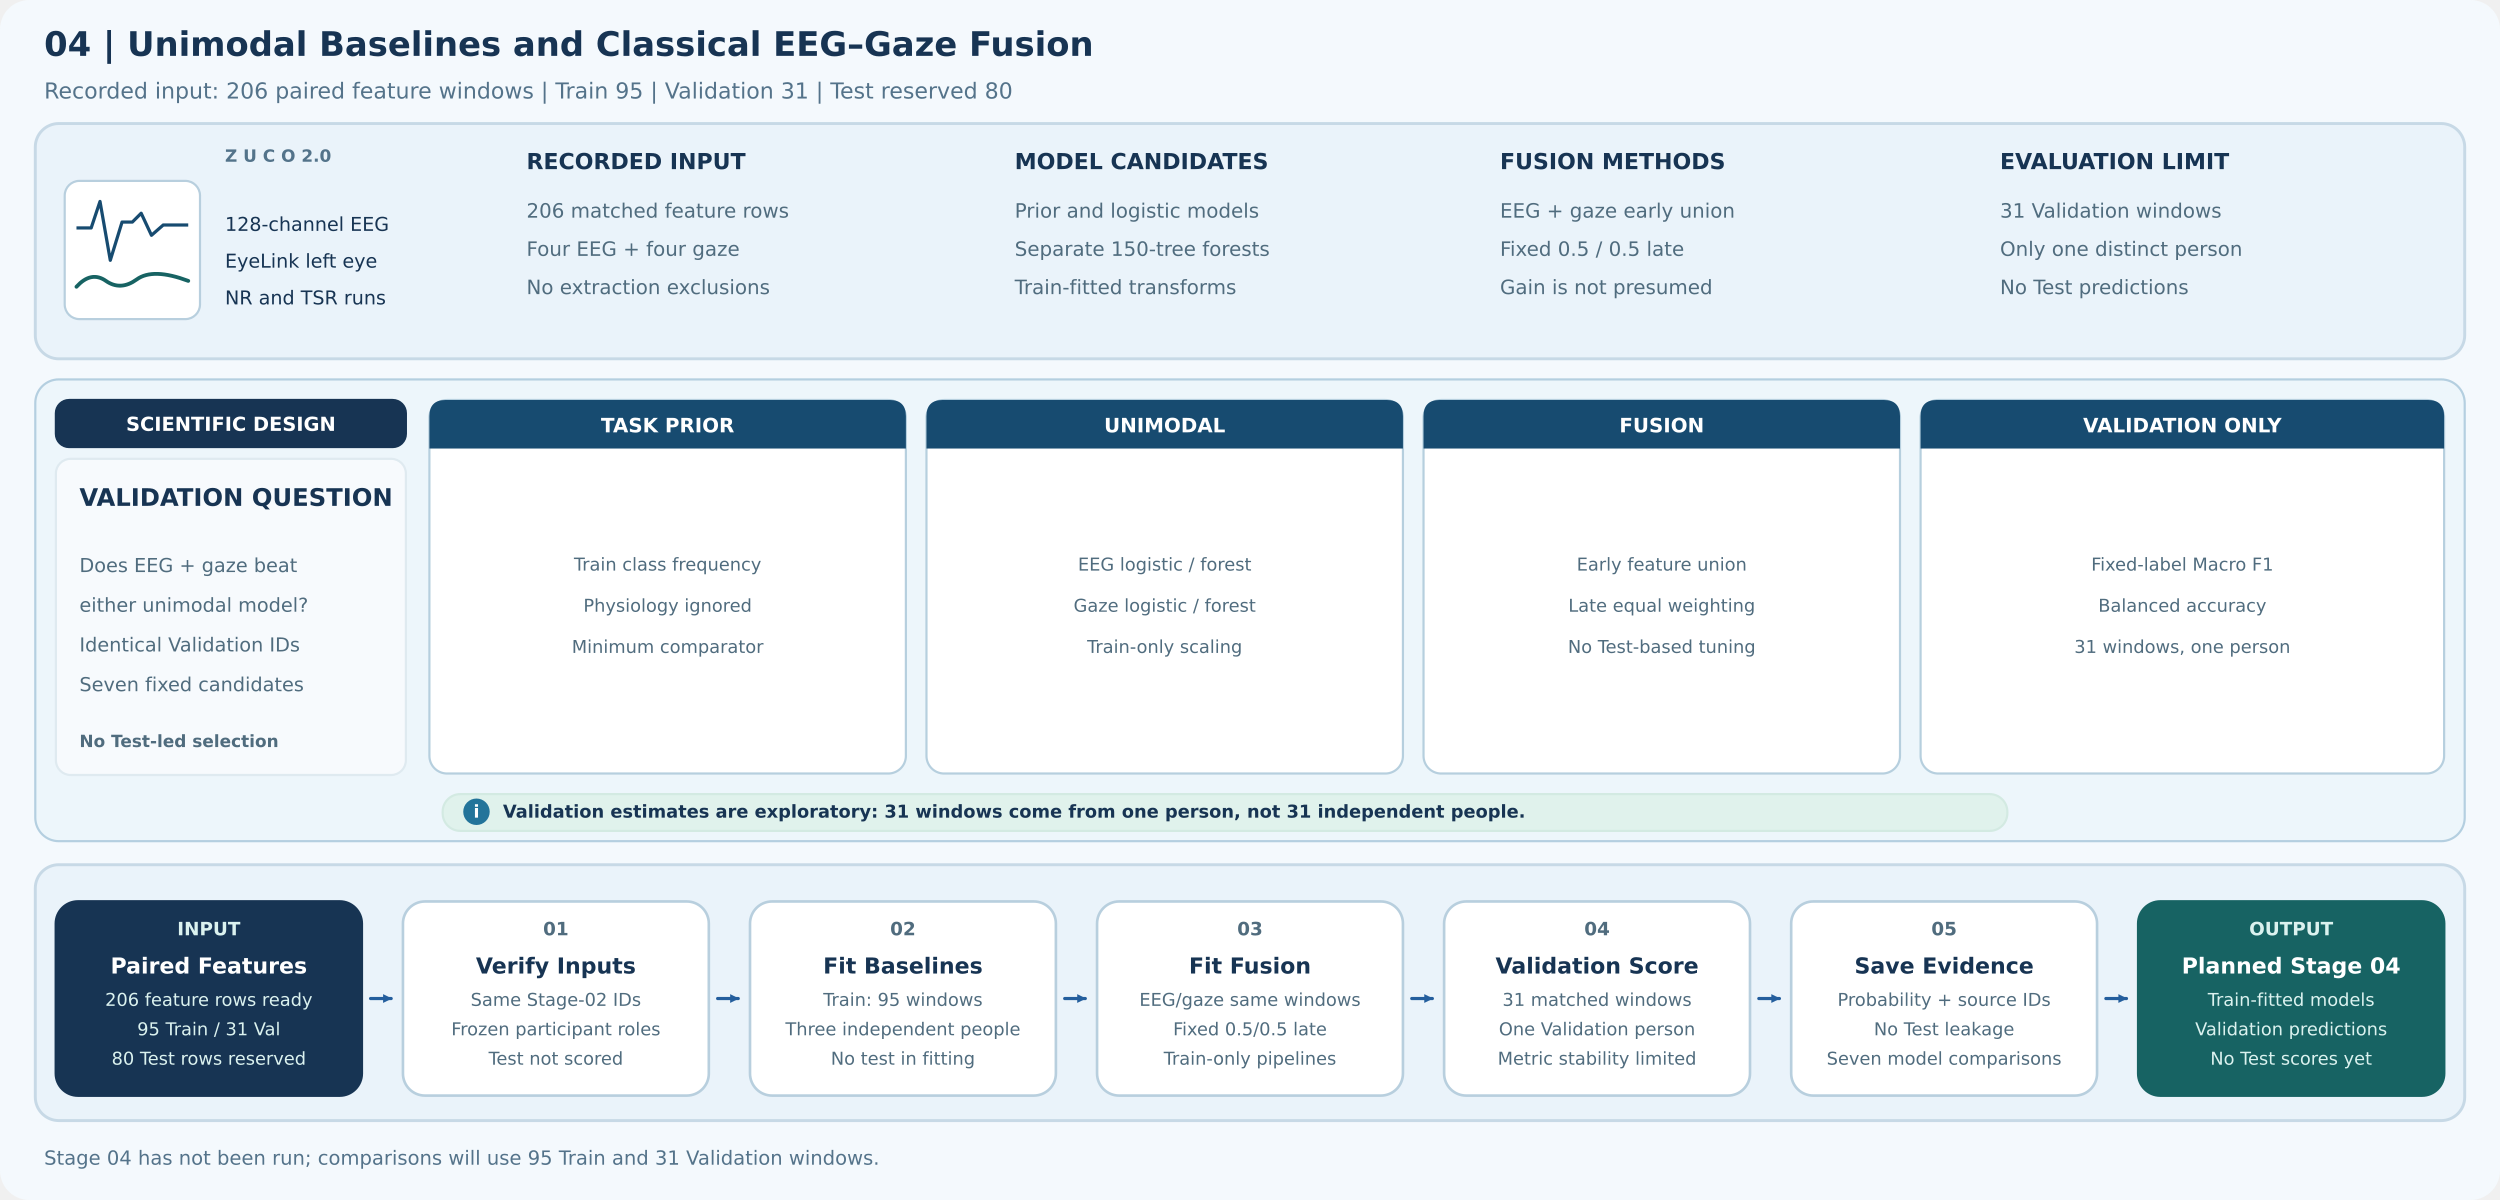
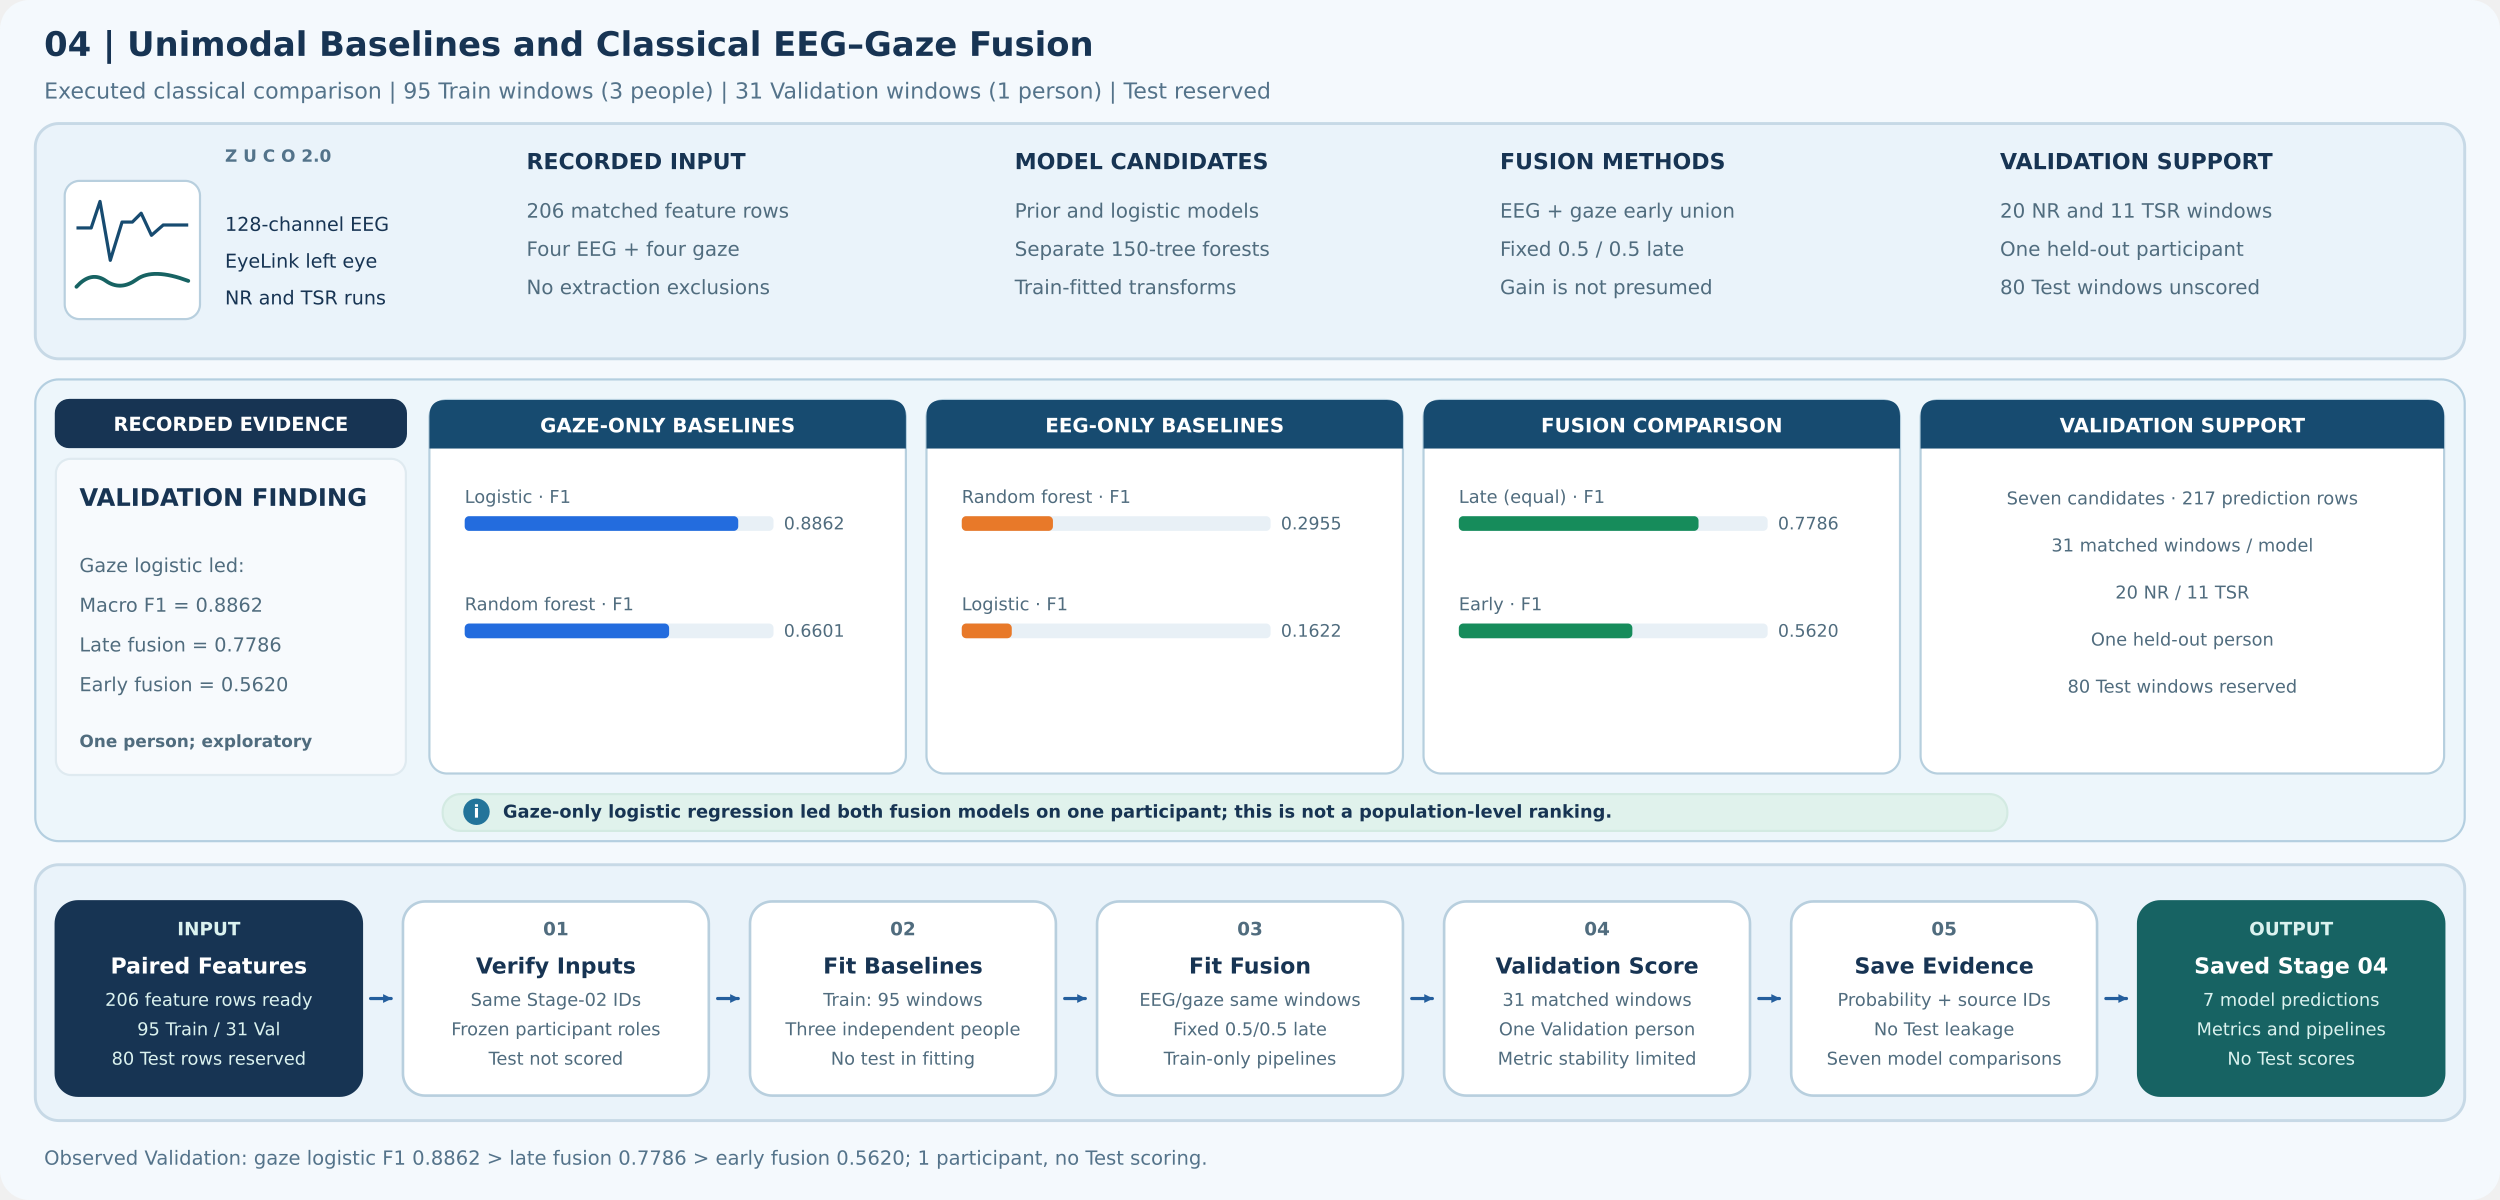
<svg xmlns="http://www.w3.org/2000/svg" width="1700" height="816" viewBox="0 0 1700 816" role="img" aria-labelledby="title desc">
  <defs>
    <marker id="arr" markerUnits="userSpaceOnUse" markerWidth="6" markerHeight="6" refX="5.5" refY="3" orient="auto">
      <path d="M0 0 L6 3 L0 6 Z" fill="#245E9D" />
    </marker>
    <style>text { font-family: DejaVu Sans, Arial, sans-serif; font-weight: 400; }
.figure-title { font-size:23px; font-weight:700; fill:#173453; }
.subtitle { font-size:15px; fill:#54738A; }
.source-heading { font-size:11.5px; font-weight:700; fill:#53738A; }
.source-label { font-size:13px; fill:#173453; }
.context-heading { font-size:15px; font-weight:700; fill:#173453; }
.context-body { font-size:13.5px; fill:#506C7E; }
.section-label { font-size:13.2px; font-weight:700; fill:#FFFFFF; }
.focus-heading { font-size:16.5px; font-weight:700; fill:#173453; }
.focus-body { font-size:13.1px; fill:#506C7E; }
.qualification { font-size:11.5px; font-weight:700; fill:#506C7E; }
.card-heading { font-size:13.5px; font-weight:700; fill:#FFFFFF; }
.card-body { font-size:12.1px; fill:#506C7E; }
.chart-label { font-size:11.8px; fill:#506C7E; }
.scientific-note { font-size:12.1px; font-weight:700; fill:#173453; }
.workflow-id { font-size:12.5px; font-weight:700; fill:#506C7E; }
.workflow-heading { font-size:15px; font-weight:700; fill:#173453; }
.workflow-body { font-size:12.1px; fill:#506C7E; }
.terminal-id { font-size:12.5px; font-weight:700; fill:#DBF2EF; }
.terminal-heading { font-size:15px; font-weight:700; fill:#FFFFFF; }
.terminal-body { font-size:12.1px; fill:#DBF2EF; }
.footer { font-size:13.3px; fill:#54738A; }
.info-mark { font-size:12px; font-weight:700; fill:#FFFFFF; }</style>
  </defs>
  <rect id="canvas" x="0" y="0" width="1700" height="816" rx="20" fill="#F4F9FD" />
  <g id="band-0-header">
    <text id="text-001" x="30" y="38" class="figure-title" data-container="canvas">04 | Unimodal Baselines and Classical EEG–Gaze Fusion</text>
-     <text id="text-002" x="30" y="67" class="subtitle" data-container="canvas">Recorded input: 206 paired feature windows | Train 95 | Validation 31 | Test reserved 80</text>
+     <text id="text-002" x="30" y="67" class="subtitle" data-container="canvas">Executed classical comparison | 95 Train windows (3 people) | 31 Validation windows (1 person) | Test reserved</text>
  </g>
  <g id="band-1-context">
    <rect id="context-container" x="24" y="84" width="1652" height="160" rx="16" fill="#EAF3FA" stroke="#C7D9E6" stroke-width="2" />
    <g id="source-schematic" data-slot="replace-for-actual-data-source">
      <g id="paired-signal-icon">
        <rect x="44" y="123" width="92" height="94" rx="10" fill="#FFFFFF" stroke="#B8CFDE" stroke-width="1.5" />
        <path d="M52 155 L62 155 L68 137 L75 177 L83 151 L90 151 L96 145 L103 160 L111 153 L128 153" fill="none" stroke="#174B70" stroke-width="2.2" stroke-linejoin="round" />
        <path d="M52 195 Q62 184 72 191 T93 190 T128 191" fill="none" stroke="#176363" stroke-width="2.6" stroke-linecap="round" />
      </g>
      <text id="text-003" x="153" y="110" class="source-heading" data-container="context-container">Z U C O   2.0</text>
      <text id="text-004" x="153" y="157" class="source-label" data-container="context-container">128-channel EEG</text>
      <text id="text-005" x="153" y="182" class="source-label" data-container="context-container">EyeLink left eye</text>
      <text id="text-006" x="153" y="207" class="source-label" data-container="context-container">NR and TSR runs</text>
    </g>
    <g id="context-module-1">
      <text id="text-007" x="358" y="115" class="context-heading" data-container="context-container">RECORDED INPUT</text>
      <text id="text-008" x="358" y="148" class="context-body" data-container="context-container">206 matched feature rows</text>
      <text id="text-009" x="358" y="174" class="context-body" data-container="context-container">Four EEG + four gaze</text>
      <text id="text-010" x="358" y="200" class="context-body" data-container="context-container">No extraction exclusions</text>
    </g>
    <g id="context-module-2">
      <text id="text-011" x="690" y="115" class="context-heading" data-container="context-container">MODEL CANDIDATES</text>
      <text id="text-012" x="690" y="148" class="context-body" data-container="context-container">Prior and logistic models</text>
      <text id="text-013" x="690" y="174" class="context-body" data-container="context-container">Separate 150-tree forests</text>
      <text id="text-014" x="690" y="200" class="context-body" data-container="context-container">Train-fitted transforms</text>
    </g>
    <g id="context-module-3">
      <text id="text-015" x="1020" y="115" class="context-heading" data-container="context-container">FUSION METHODS</text>
      <text id="text-016" x="1020" y="148" class="context-body" data-container="context-container">EEG + gaze early union</text>
      <text id="text-017" x="1020" y="174" class="context-body" data-container="context-container">Fixed 0.5 / 0.5 late</text>
      <text id="text-018" x="1020" y="200" class="context-body" data-container="context-container">Gain is not presumed</text>
    </g>
    <g id="context-module-4">
-       <text id="text-019" x="1360" y="115" class="context-heading" data-container="context-container">EVALUATION LIMIT</text>
-       <text id="text-020" x="1360" y="148" class="context-body" data-container="context-container">31 Validation windows</text>
-       <text id="text-021" x="1360" y="174" class="context-body" data-container="context-container">Only one distinct person</text>
-       <text id="text-022" x="1360" y="200" class="context-body" data-container="context-container">No Test predictions</text>
+       <text id="text-019" x="1360" y="115" class="context-heading" data-container="context-container">VALIDATION SUPPORT</text>
+       <text id="text-020" x="1360" y="148" class="context-body" data-container="context-container">20 NR and 11 TSR windows</text>
+       <text id="text-021" x="1360" y="174" class="context-body" data-container="context-container">One held-out participant</text>
+       <text id="text-022" x="1360" y="200" class="context-body" data-container="context-container">80 Test windows unscored</text>
    </g>
  </g>
  <g id="band-2-analysis">
    <rect id="analysis-container" x="24" y="258" width="1652" height="314" rx="16" fill="#EDF6FB" stroke="#B4CFE0" stroke-width="1.5" />
    <g id="analysis-focus">
      <rect id="section-label-box" x="38" y="272" width="238" height="32" rx="9" fill="#173453" stroke="#173453" stroke-width="1.5" />
-       <text id="text-023" x="157" y="293" class="section-label" text-anchor="middle" data-container="section-label-box">SCIENTIFIC DESIGN</text>
+       <text id="text-023" x="157" y="293" class="section-label" text-anchor="middle" data-container="section-label-box">RECORDED EVIDENCE</text>
      <rect id="focus-card" x="38" y="312" width="238" height="215" rx="10" fill="#F7FAFD" stroke="#DFEAF0" stroke-width="1.5" />
-       <text id="text-024" x="54" y="344" class="focus-heading" data-container="focus-card">VALIDATION QUESTION</text>
-       <text id="text-025" x="54" y="389" class="focus-body" data-container="focus-card">Does EEG + gaze beat</text>
-       <text id="text-026" x="54" y="416" class="focus-body" data-container="focus-card">either unimodal model?</text>
-       <text id="text-027" x="54" y="443" class="focus-body" data-container="focus-card">Identical Validation IDs</text>
-       <text id="text-028" x="54" y="470" class="focus-body" data-container="focus-card">Seven fixed candidates</text>
-       <text id="text-029" x="54" y="508" class="qualification" data-container="focus-card">No Test-led selection</text>
+       <text id="text-024" x="54" y="344" class="focus-heading" data-container="focus-card">VALIDATION FINDING</text>
+       <text id="text-025" x="54" y="389" class="focus-body" data-container="focus-card">Gaze logistic led:</text>
+       <text id="text-026" x="54" y="416" class="focus-body" data-container="focus-card">Macro F1 = 0.8862</text>
+       <text id="text-027" x="54" y="443" class="focus-body" data-container="focus-card">Late fusion = 0.7786</text>
+       <text id="text-028" x="54" y="470" class="focus-body" data-container="focus-card">Early fusion = 0.5620</text>
+       <text id="text-029" x="54" y="508" class="qualification" data-container="focus-card">One person; exploratory</text>
    </g>
    <g id="evidence-panel-1">
      <rect id="evidence-card-1" x="292" y="272" width="324" height="254" rx="12" fill="#FFFFFF" stroke="#B6CFDE" stroke-width="1.5" />
      <path id="evidence-header-1" d="M303 272 H605 Q616 272 616 283 V305 H292 V283 Q292 272 303 272 Z" fill="#174B70" />
-       <text id="text-030" x="454.0" y="294" class="card-heading" text-anchor="middle" data-container="evidence-card-1">TASK PRIOR</text>
+       <text id="text-030" x="454.0" y="294" class="card-heading" text-anchor="middle" data-container="evidence-card-1">GAZE-ONLY BASELINES</text>
      <g id="evidence-content-1" data-slot="scientific-content">
-         <text id="text-031" x="454.0" y="388" class="card-body" text-anchor="middle" data-container="evidence-card-1">Train class frequency</text>
-         <text id="text-032" x="454.0" y="416" class="card-body" text-anchor="middle" data-container="evidence-card-1">Physiology ignored</text>
-         <text id="text-033" x="454.0" y="444" class="card-body" text-anchor="middle" data-container="evidence-card-1">Minimum comparator</text>
+         <text x="316" y="342" class="card-body">Logistic · F1</text>
+         <rect x="316" y="351" width="210" height="10" rx="3" fill="#E8F0F6" />
+         <rect x="316" y="351" width="186" height="10" rx="3" fill="#236CDE" />
+         <text x="533" y="360" class="chart-label">0.8862</text>
+         <text x="316" y="415" class="card-body">Random forest · F1</text>
+         <rect x="316" y="424" width="210" height="10" rx="3" fill="#E8F0F6" />
+         <rect x="316" y="424" width="139" height="10" rx="3" fill="#236CDE" />
+         <text x="533" y="433" class="chart-label">0.6601</text>
      </g>
    </g>
    <g id="evidence-panel-2">
      <rect id="evidence-card-2" x="630" y="272" width="324" height="254" rx="12" fill="#FFFFFF" stroke="#B6CFDE" stroke-width="1.5" />
      <path id="evidence-header-2" d="M641 272 H943 Q954 272 954 283 V305 H630 V283 Q630 272 641 272 Z" fill="#174B70" />
-       <text id="text-034" x="792.0" y="294" class="card-heading" text-anchor="middle" data-container="evidence-card-2">UNIMODAL</text>
+       <text id="text-034" x="792.0" y="294" class="card-heading" text-anchor="middle" data-container="evidence-card-2">EEG-ONLY BASELINES</text>
      <g id="evidence-content-2" data-slot="scientific-content">
-         <text id="text-035" x="792.0" y="388" class="card-body" text-anchor="middle" data-container="evidence-card-2">EEG logistic / forest</text>
-         <text id="text-036" x="792.0" y="416" class="card-body" text-anchor="middle" data-container="evidence-card-2">Gaze logistic / forest</text>
-         <text id="text-037" x="792.0" y="444" class="card-body" text-anchor="middle" data-container="evidence-card-2">Train-only scaling</text>
+         <text x="654" y="342" class="card-body">Random forest · F1</text>
+         <rect x="654" y="351" width="210" height="10" rx="3" fill="#E8F0F6" />
+         <rect x="654" y="351" width="62" height="10" rx="3" fill="#E87929" />
+         <text x="871" y="360" class="chart-label">0.2955</text>
+         <text x="654" y="415" class="card-body">Logistic · F1</text>
+         <rect x="654" y="424" width="210" height="10" rx="3" fill="#E8F0F6" />
+         <rect x="654" y="424" width="34" height="10" rx="3" fill="#E87929" />
+         <text x="871" y="433" class="chart-label">0.1622</text>
      </g>
    </g>
    <g id="evidence-panel-3">
      <rect id="evidence-card-3" x="968" y="272" width="324" height="254" rx="12" fill="#FFFFFF" stroke="#B6CFDE" stroke-width="1.5" />
      <path id="evidence-header-3" d="M979 272 H1281 Q1292 272 1292 283 V305 H968 V283 Q968 272 979 272 Z" fill="#174B70" />
-       <text id="text-038" x="1130.0" y="294" class="card-heading" text-anchor="middle" data-container="evidence-card-3">FUSION</text>
+       <text id="text-038" x="1130.0" y="294" class="card-heading" text-anchor="middle" data-container="evidence-card-3">FUSION COMPARISON</text>
      <g id="evidence-content-3" data-slot="scientific-content">
-         <text id="text-039" x="1130.0" y="388" class="card-body" text-anchor="middle" data-container="evidence-card-3">Early feature union</text>
-         <text id="text-040" x="1130.0" y="416" class="card-body" text-anchor="middle" data-container="evidence-card-3">Late equal weighting</text>
-         <text id="text-041" x="1130.0" y="444" class="card-body" text-anchor="middle" data-container="evidence-card-3">No Test-based tuning</text>
+         <text x="992" y="342" class="card-body">Late (equal) · F1</text>
+         <rect x="992" y="351" width="210" height="10" rx="3" fill="#E8F0F6" />
+         <rect x="992" y="351" width="163" height="10" rx="3" fill="#168C5B" />
+         <text x="1209" y="360" class="chart-label">0.7786</text>
+         <text x="992" y="415" class="card-body">Early · F1</text>
+         <rect x="992" y="424" width="210" height="10" rx="3" fill="#E8F0F6" />
+         <rect x="992" y="424" width="118" height="10" rx="3" fill="#168C5B" />
+         <text x="1209" y="433" class="chart-label">0.5620</text>
      </g>
    </g>
    <g id="evidence-panel-4">
      <rect id="evidence-card-4" x="1306" y="272" width="356" height="254" rx="12" fill="#FFFFFF" stroke="#B6CFDE" stroke-width="1.5" />
      <path id="evidence-header-4" d="M1317 272 H1651 Q1662 272 1662 283 V305 H1306 V283 Q1306 272 1317 272 Z" fill="#174B70" />
-       <text id="text-042" x="1484.0" y="294" class="card-heading" text-anchor="middle" data-container="evidence-card-4">VALIDATION ONLY</text>
+       <text id="text-042" x="1484.0" y="294" class="card-heading" text-anchor="middle" data-container="evidence-card-4">VALIDATION SUPPORT</text>
      <g id="evidence-content-4" data-slot="scientific-content">
-         <text id="text-043" x="1484.0" y="388" class="card-body" text-anchor="middle" data-container="evidence-card-4">Fixed-label Macro F1</text>
-         <text id="text-044" x="1484.0" y="416" class="card-body" text-anchor="middle" data-container="evidence-card-4">Balanced accuracy</text>
-         <text id="text-045" x="1484.0" y="444" class="card-body" text-anchor="middle" data-container="evidence-card-4">31 windows, one person</text>
+         <text x="1484" y="343" class="card-body" text-anchor="middle">Seven candidates · 217 prediction rows</text>
+         <text x="1484" y="375" class="card-body" text-anchor="middle">31 matched windows / model</text>
+         <text x="1484" y="407" class="card-body" text-anchor="middle">20 NR / 11 TSR</text>
+         <text x="1484" y="439" class="card-body" text-anchor="middle">One held-out person</text>
+         <text x="1484" y="471" class="card-body" text-anchor="middle">80 Test windows reserved</text>
      </g>
    </g>
    <g id="optional-scientific-note" data-optional="true">
      <rect id="note-strip" x="301" y="540" width="1064" height="25" rx="12" fill="#E0F2EC" stroke="#D3EAE2" stroke-width="1.5" />
      <circle cx="324" cy="552" r="9" fill="#23749A" />
      <text id="text-046" x="324" y="556" class="info-mark" text-anchor="middle">i</text>
-       <text id="text-047" x="342" y="556" class="scientific-note" data-container="note-strip">Validation estimates are exploratory: 31 windows come from one person, not 31 independent people.</text>
+       <text id="text-047" x="342" y="556" class="scientific-note" data-container="note-strip">Gaze-only logistic regression led both fusion models on one participant; this is not a population-level ranking.</text>
    </g>
  </g>
  <g id="band-3-workflow">
    <rect id="workflow-container" x="24" y="588" width="1652" height="174" rx="16" fill="#EAF3FA" stroke="#C7D9E6" stroke-width="2" />
    <g id="workflow-input">
      <rect id="workflow-node-0" x="38" y="613" width="208" height="132" rx="15" fill="#173453" stroke="#173453" stroke-width="1.8" />
      <text id="text-048" x="142" y="636" class="terminal-id" text-anchor="middle" data-container="workflow-node-0">INPUT</text>
      <text id="text-049" x="142" y="662" class="terminal-heading" text-anchor="middle" data-container="workflow-node-0">Paired Features</text>
      <text id="text-050" x="142" y="684" class="terminal-body" text-anchor="middle" data-container="workflow-node-0">206 feature rows ready</text>
      <text id="text-051" x="142" y="704" class="terminal-body" text-anchor="middle" data-container="workflow-node-0">95 Train / 31 Val</text>
      <text id="text-052" x="142" y="724" class="terminal-body" text-anchor="middle" data-container="workflow-node-0">80 Test rows reserved</text>
    </g>
    <path id="workflow-connector-0" d="M252 679 H266" fill="none" stroke="#245E9D" stroke-width="2.2" stroke-linecap="round" marker-end="url(#arr)" />
    <g id="workflow-process-1">
      <rect id="workflow-node-1" x="274" y="613" width="208" height="132" rx="15" fill="#FFFFFF" stroke="#B8CFDE" stroke-width="1.8" />
      <text id="text-053" x="378" y="636" class="workflow-id" text-anchor="middle" data-container="workflow-node-1">01</text>
      <text id="text-054" x="378" y="662" class="workflow-heading" text-anchor="middle" data-container="workflow-node-1">Verify Inputs</text>
      <text id="text-055" x="378" y="684" class="workflow-body" text-anchor="middle" data-container="workflow-node-1">Same Stage-02 IDs</text>
      <text id="text-056" x="378" y="704" class="workflow-body" text-anchor="middle" data-container="workflow-node-1">Frozen participant roles</text>
      <text id="text-057" x="378" y="724" class="workflow-body" text-anchor="middle" data-container="workflow-node-1">Test not scored</text>
    </g>
    <path id="workflow-connector-1" d="M488 679 H502" fill="none" stroke="#245E9D" stroke-width="2.2" stroke-linecap="round" marker-end="url(#arr)" />
    <g id="workflow-process-2">
      <rect id="workflow-node-2" x="510" y="613" width="208" height="132" rx="15" fill="#FFFFFF" stroke="#B8CFDE" stroke-width="1.8" />
      <text id="text-058" x="614" y="636" class="workflow-id" text-anchor="middle" data-container="workflow-node-2">02</text>
      <text id="text-059" x="614" y="662" class="workflow-heading" text-anchor="middle" data-container="workflow-node-2">Fit Baselines</text>
      <text id="text-060" x="614" y="684" class="workflow-body" text-anchor="middle" data-container="workflow-node-2">Train: 95 windows</text>
      <text id="text-061" x="614" y="704" class="workflow-body" text-anchor="middle" data-container="workflow-node-2">Three independent people</text>
      <text id="text-062" x="614" y="724" class="workflow-body" text-anchor="middle" data-container="workflow-node-2">No test in fitting</text>
    </g>
    <path id="workflow-connector-2" d="M724 679 H738" fill="none" stroke="#245E9D" stroke-width="2.2" stroke-linecap="round" marker-end="url(#arr)" />
    <g id="workflow-process-3">
      <rect id="workflow-node-3" x="746" y="613" width="208" height="132" rx="15" fill="#FFFFFF" stroke="#B8CFDE" stroke-width="1.8" />
      <text id="text-063" x="850" y="636" class="workflow-id" text-anchor="middle" data-container="workflow-node-3">03</text>
      <text id="text-064" x="850" y="662" class="workflow-heading" text-anchor="middle" data-container="workflow-node-3">Fit Fusion</text>
      <text id="text-065" x="850" y="684" class="workflow-body" text-anchor="middle" data-container="workflow-node-3">EEG/gaze same windows</text>
      <text id="text-066" x="850" y="704" class="workflow-body" text-anchor="middle" data-container="workflow-node-3">Fixed 0.5/0.5 late</text>
      <text id="text-067" x="850" y="724" class="workflow-body" text-anchor="middle" data-container="workflow-node-3">Train-only pipelines</text>
    </g>
    <path id="workflow-connector-3" d="M960 679 H974" fill="none" stroke="#245E9D" stroke-width="2.2" stroke-linecap="round" marker-end="url(#arr)" />
    <g id="workflow-process-4">
      <rect id="workflow-node-4" x="982" y="613" width="208" height="132" rx="15" fill="#FFFFFF" stroke="#B8CFDE" stroke-width="1.8" />
      <text id="text-068" x="1086" y="636" class="workflow-id" text-anchor="middle" data-container="workflow-node-4">04</text>
      <text id="text-069" x="1086" y="662" class="workflow-heading" text-anchor="middle" data-container="workflow-node-4">Validation Score</text>
      <text id="text-070" x="1086" y="684" class="workflow-body" text-anchor="middle" data-container="workflow-node-4">31 matched windows</text>
      <text id="text-071" x="1086" y="704" class="workflow-body" text-anchor="middle" data-container="workflow-node-4">One Validation person</text>
      <text id="text-072" x="1086" y="724" class="workflow-body" text-anchor="middle" data-container="workflow-node-4">Metric stability limited</text>
    </g>
    <path id="workflow-connector-4" d="M1196 679 H1210" fill="none" stroke="#245E9D" stroke-width="2.2" stroke-linecap="round" marker-end="url(#arr)" />
    <g id="workflow-process-5">
      <rect id="workflow-node-5" x="1218" y="613" width="208" height="132" rx="15" fill="#FFFFFF" stroke="#B8CFDE" stroke-width="1.8" />
      <text id="text-073" x="1322" y="636" class="workflow-id" text-anchor="middle" data-container="workflow-node-5">05</text>
      <text id="text-074" x="1322" y="662" class="workflow-heading" text-anchor="middle" data-container="workflow-node-5">Save Evidence</text>
      <text id="text-075" x="1322" y="684" class="workflow-body" text-anchor="middle" data-container="workflow-node-5">Probability + source IDs</text>
      <text id="text-076" x="1322" y="704" class="workflow-body" text-anchor="middle" data-container="workflow-node-5">No Test leakage</text>
      <text id="text-077" x="1322" y="724" class="workflow-body" text-anchor="middle" data-container="workflow-node-5">Seven model comparisons</text>
    </g>
    <path id="workflow-connector-5" d="M1432 679 H1446" fill="none" stroke="#245E9D" stroke-width="2.2" stroke-linecap="round" marker-end="url(#arr)" />
    <g id="workflow-output">
      <rect id="workflow-node-6" x="1454" y="613" width="208" height="132" rx="15" fill="#176363" stroke="#176363" stroke-width="1.8" />
      <text id="text-078" x="1558" y="636" class="terminal-id" text-anchor="middle" data-container="workflow-node-6">OUTPUT</text>
-       <text id="text-079" x="1558" y="662" class="terminal-heading" text-anchor="middle" data-container="workflow-node-6">Planned Stage 04</text>
-       <text id="text-080" x="1558" y="684" class="terminal-body" text-anchor="middle" data-container="workflow-node-6">Train-fitted models</text>
-       <text id="text-081" x="1558" y="704" class="terminal-body" text-anchor="middle" data-container="workflow-node-6">Validation predictions</text>
-       <text id="text-082" x="1558" y="724" class="terminal-body" text-anchor="middle" data-container="workflow-node-6">No Test scores yet</text>
+       <text id="text-079" x="1558" y="662" class="terminal-heading" text-anchor="middle" data-container="workflow-node-6">Saved Stage 04</text>
+       <text id="text-080" x="1558" y="684" class="terminal-body" text-anchor="middle" data-container="workflow-node-6">7 model predictions</text>
+       <text id="text-081" x="1558" y="704" class="terminal-body" text-anchor="middle" data-container="workflow-node-6">Metrics and pipelines</text>
+       <text id="text-082" x="1558" y="724" class="terminal-body" text-anchor="middle" data-container="workflow-node-6">No Test scores</text>
    </g>
  </g>
  <g id="band-4-summary">
-     <text id="text-083" x="30" y="792" class="footer" data-container="canvas">Stage 04 has not been run; comparisons will use 95 Train and 31 Validation windows.</text>
+     <text id="text-083" x="30" y="792" class="footer" data-container="canvas">Observed Validation: gaze logistic F1 0.8862 &gt; late fusion 0.7786 &gt; early fusion 0.5620; 1 participant, no Test scoring.</text>
  </g>
</svg>
